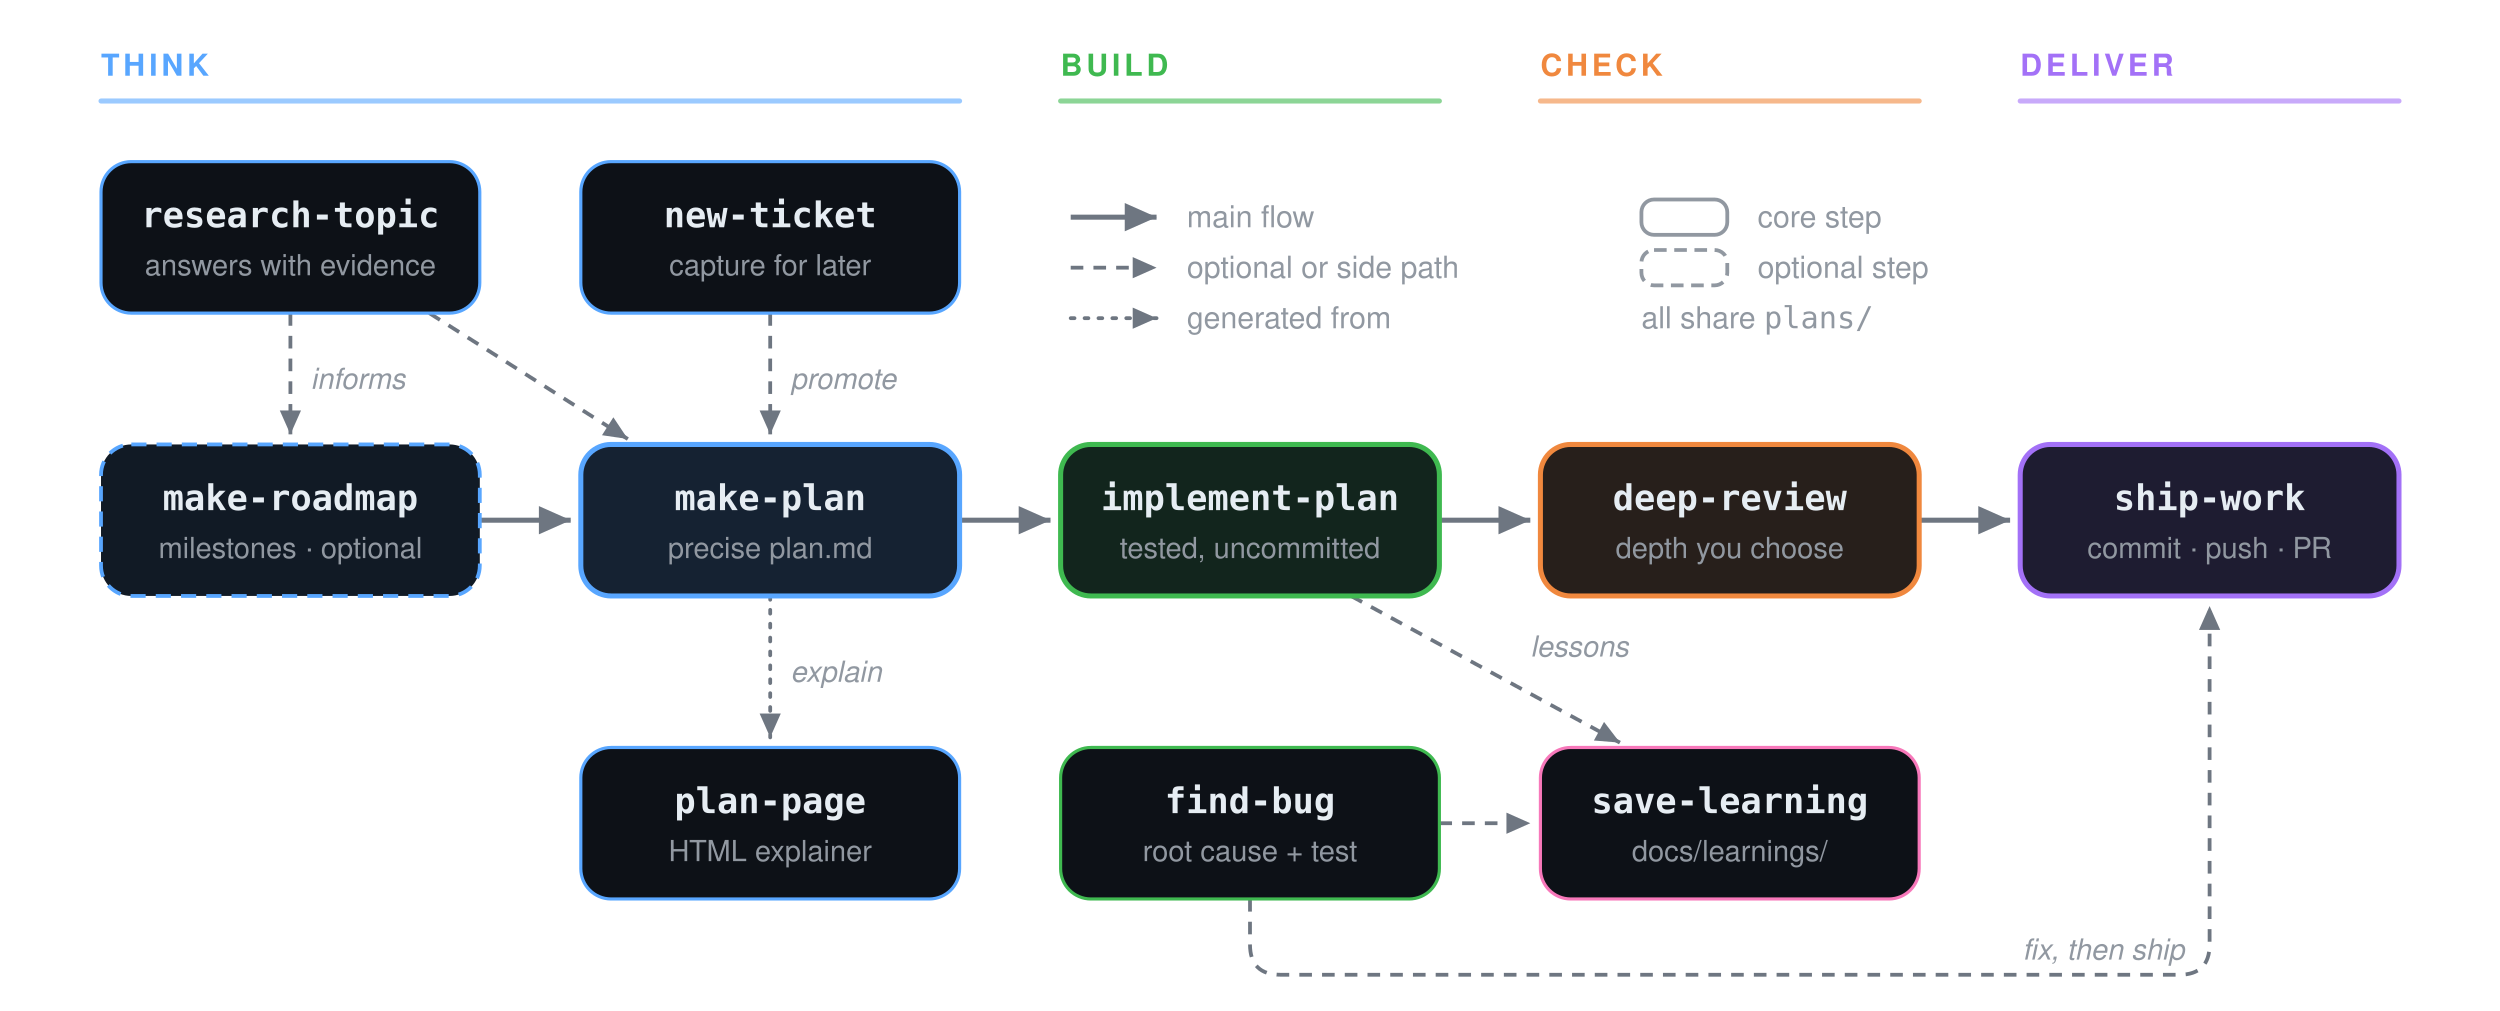
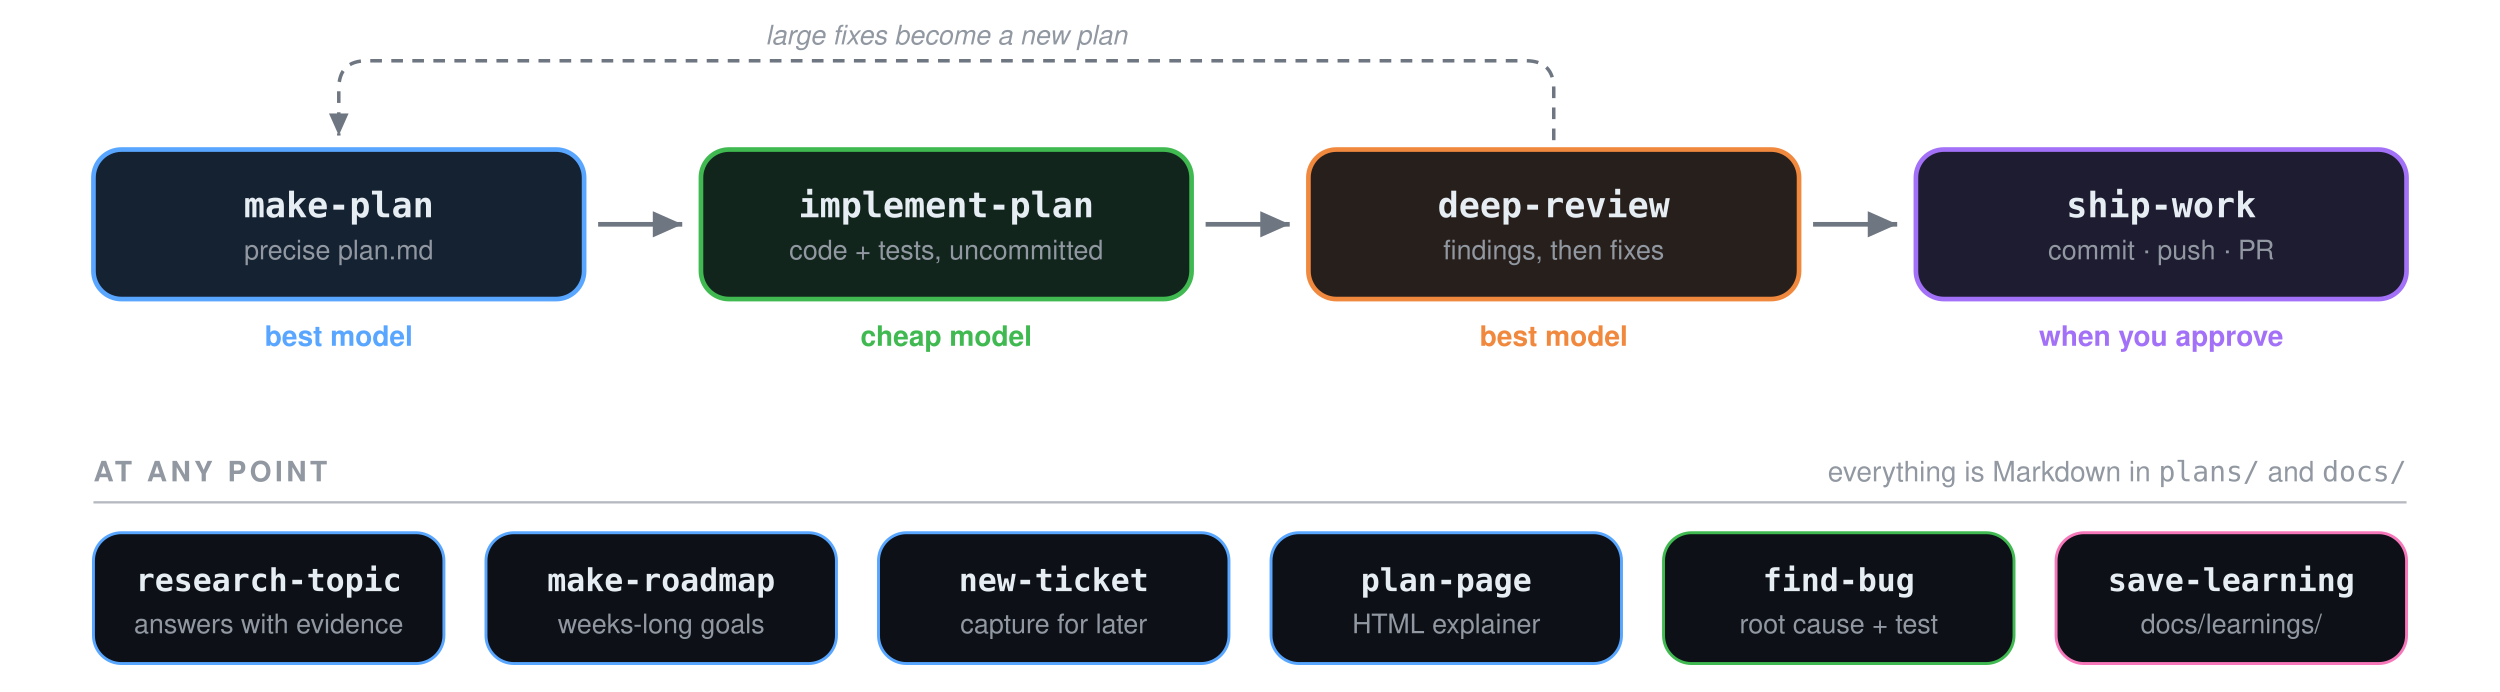
- <svg xmlns="http://www.w3.org/2000/svg" viewBox="0 0 990 400" width="990" height="400" role="img" aria-label="Workflow: research-topic and new-ticket feed make-roadmap and make-plan; make-plan, implement-plan, deep-review and ship-work are the main flow; plan-page, find-bug and save-learning plug in.">
+ <svg xmlns="http://www.w3.org/2000/svg" viewBox="0 0 1070 296" width="1070" height="296" role="img" aria-label="Main flow: make-plan with the best model, implement-plan with a cheap model, deep-review with the best model, then ship-work; large fixes go back to a plan. At any point: research-topic, make-roadmap, new-ticket, plan-page, find-bug, save-learning.">
  <defs>
    <marker id="arrow" viewBox="0 0 10 10" refX="9" refY="5" markerWidth="7" markerHeight="7" orient="auto-start-reverse">
      <path d="M0,1 L9,5 L0,9 z" fill="#6e7681" />
    </marker>
  </defs>
-   <text x="40" y="30" font-family="ui-sans-serif, -apple-system, 'Segoe UI', Helvetica, Arial, sans-serif" font-size="12" fill="#58a6ff" font-weight="700" letter-spacing="1.5">THINK</text>
-   <line x1="40" y1="40" x2="380" y2="40" stroke="#58a6ff" stroke-width="2" stroke-linecap="round" opacity="0.6" />
-   <text x="420" y="30" font-family="ui-sans-serif, -apple-system, 'Segoe UI', Helvetica, Arial, sans-serif" font-size="12" fill="#3fb950" font-weight="700" letter-spacing="1.5">BUILD</text>
-   <line x1="420" y1="40" x2="570" y2="40" stroke="#3fb950" stroke-width="2" stroke-linecap="round" opacity="0.6" />
-   <text x="610" y="30" font-family="ui-sans-serif, -apple-system, 'Segoe UI', Helvetica, Arial, sans-serif" font-size="12" fill="#f0883e" font-weight="700" letter-spacing="1.5">CHECK</text>
-   <line x1="610" y1="40" x2="760" y2="40" stroke="#f0883e" stroke-width="2" stroke-linecap="round" opacity="0.6" />
-   <text x="800" y="30" font-family="ui-sans-serif, -apple-system, 'Segoe UI', Helvetica, Arial, sans-serif" font-size="12" fill="#a371f7" font-weight="700" letter-spacing="1.5">DELIVER</text>
-   <line x1="800" y1="40" x2="950" y2="40" stroke="#a371f7" stroke-width="2" stroke-linecap="round" opacity="0.6" />
-   <path d="M115,124 L115,172" fill="none" stroke="#6e7681" stroke-width="1.5" stroke-dasharray="5 4" marker-end="url(#arrow)" />
-   <text x="123" y="154" font-family="ui-sans-serif, -apple-system, 'Segoe UI', Helvetica, Arial, sans-serif" font-size="11.5" fill="#9198a1" text-anchor="start" font-style="italic">informs</text>
-   <path d="M170,124 L248.622,173.858" fill="none" stroke="#6e7681" stroke-width="1.5" stroke-dasharray="5 4" marker-end="url(#arrow)" />
-   <path d="M305,124 L305,172" fill="none" stroke="#6e7681" stroke-width="1.5" stroke-dasharray="5 4" marker-end="url(#arrow)" />
-   <text x="313" y="154" font-family="ui-sans-serif, -apple-system, 'Segoe UI', Helvetica, Arial, sans-serif" font-size="11.5" fill="#9198a1" text-anchor="start" font-style="italic">promote</text>
-   <path d="M190,206 L226,206" fill="none" stroke="#6e7681" stroke-width="2" marker-end="url(#arrow)" />
-   <path d="M380,206 L416,206" fill="none" stroke="#6e7681" stroke-width="2" marker-end="url(#arrow)" />
-   <path d="M570,206 L606,206" fill="none" stroke="#6e7681" stroke-width="2" marker-end="url(#arrow)" />
-   <path d="M760,206 L796,206" fill="none" stroke="#6e7681" stroke-width="2" marker-end="url(#arrow)" />
-   <path d="M305,236 L305,292" fill="none" stroke="#6e7681" stroke-width="1.5" stroke-dasharray="1.5 4" stroke-linecap="round" marker-end="url(#arrow)" />
-   <text x="313" y="270" font-family="ui-sans-serif, -apple-system, 'Segoe UI', Helvetica, Arial, sans-serif" font-size="11.5" fill="#9198a1" text-anchor="start" font-style="italic">explain</text>
-   <path d="M535,236 L641.488,294.085" fill="none" stroke="#6e7681" stroke-width="1.5" stroke-dasharray="5 4" marker-end="url(#arrow)" />
-   <text x="606" y="260" font-family="ui-sans-serif, -apple-system, 'Segoe UI', Helvetica, Arial, sans-serif" font-size="11.5" fill="#9198a1" text-anchor="start" font-style="italic">lessons</text>
-   <path d="M570,326 L606,326" fill="none" stroke="#6e7681" stroke-width="1.5" stroke-dasharray="5 4" marker-end="url(#arrow)" />
-   <path d="M495,356 L495,374 Q495,386 507,386 L863,386 Q875,386 875,374 L875,240" fill="none" stroke="#6e7681" stroke-width="1.5" stroke-dasharray="5 4" marker-end="url(#arrow)" />
-   <text x="865" y="380" font-family="ui-sans-serif, -apple-system, 'Segoe UI', Helvetica, Arial, sans-serif" font-size="11.5" fill="#9198a1" text-anchor="end" font-style="italic">fix, then ship</text>
-   <path d="M424,86 L458,86" stroke="#6e7681" stroke-width="2" marker-end="url(#arrow)" />
-   <text x="470" y="90" font-family="ui-sans-serif, -apple-system, 'Segoe UI', Helvetica, Arial, sans-serif" font-size="12" fill="#9198a1">main flow</text>
-   <path d="M424,106 L458,106" stroke="#6e7681" stroke-width="1.5" stroke-dasharray="5 4" marker-end="url(#arrow)" />
-   <text x="470" y="110" font-family="ui-sans-serif, -apple-system, 'Segoe UI', Helvetica, Arial, sans-serif" font-size="12" fill="#9198a1">optional or side path</text>
-   <path d="M424,126 L458,126" stroke="#6e7681" stroke-width="1.5" stroke-dasharray="1.5 4" stroke-linecap="round" marker-end="url(#arrow)" />
-   <text x="470" y="130" font-family="ui-sans-serif, -apple-system, 'Segoe UI', Helvetica, Arial, sans-serif" font-size="12" fill="#9198a1">generated from</text>
-   <rect x="650" y="79" width="34" height="14" rx="5" fill="none" stroke="#9198a1" stroke-width="1.5" />
-   <text x="696" y="90" font-family="ui-sans-serif, -apple-system, 'Segoe UI', Helvetica, Arial, sans-serif" font-size="12" fill="#9198a1">core step</text>
-   <rect x="650" y="99" width="34" height="14" rx="5" fill="none" stroke="#9198a1" stroke-width="1.5" stroke-dasharray="5 3" />
-   <text x="696" y="110" font-family="ui-sans-serif, -apple-system, 'Segoe UI', Helvetica, Arial, sans-serif" font-size="12" fill="#9198a1">optional step</text>
-   <text x="650" y="130" font-family="ui-sans-serif, -apple-system, 'Segoe UI', Helvetica, Arial, sans-serif" font-size="12" fill="#9198a1">all share <tspan font-family="ui-monospace, SFMono-Regular, 'SF Mono', Menlo, Consolas, monospace">plans/</tspan>
+   <path d="M256,96 L292,96" stroke="#6e7681" stroke-width="2" marker-end="url(#arrow)" />
+   <path d="M516,96 L552,96" stroke="#6e7681" stroke-width="2" marker-end="url(#arrow)" />
+   <path d="M776,96 L812,96" stroke="#6e7681" stroke-width="2" marker-end="url(#arrow)" />
+   <path d="M665,60 L665,38 Q665,26 653,26 L157,26 Q145,26 145,38 L145,58" fill="none" stroke="#6e7681" stroke-width="1.5" stroke-dasharray="5 4" marker-end="url(#arrow)" />
+   <text x="405" y="19" font-family="ui-sans-serif, -apple-system, 'Segoe UI', Helvetica, Arial, sans-serif" font-size="11.5" fill="#9198a1" text-anchor="middle" font-style="italic">large fixes become a new plan</text>
+   <text x="40" y="206" font-family="ui-sans-serif, -apple-system, 'Segoe UI', Helvetica, Arial, sans-serif" font-size="12" fill="#9198a1" font-weight="700" letter-spacing="1.5">AT ANY POINT</text>
+   <text x="1030" y="206" font-family="ui-sans-serif, -apple-system, 'Segoe UI', Helvetica, Arial, sans-serif" font-size="12" fill="#9198a1" text-anchor="end">everything is Markdown in <tspan font-family="ui-monospace, SFMono-Regular, 'SF Mono', Menlo, Consolas, monospace">plans/</tspan> and <tspan font-family="ui-monospace, SFMono-Regular, 'SF Mono', Menlo, Consolas, monospace">docs/</tspan>
  </text>
-   <rect x="40" y="64" width="150" height="60" rx="12" fill="#0d1117" />
-   <rect x="40" y="64" width="150" height="60" rx="12" fill="#0d1117" fill-opacity="1" stroke="#58a6ff" stroke-width="1.25" />
-   <text x="115" y="90" text-anchor="middle" font-family="ui-monospace, SFMono-Regular, 'SF Mono', Menlo, Consolas, monospace" font-size="14" font-weight="700" fill="#e6edf3">research-topic</text>
-   <text x="115" y="109" font-family="ui-sans-serif, -apple-system, 'Segoe UI', Helvetica, Arial, sans-serif" font-size="11.5" fill="#9198a1" text-anchor="middle">answers with evidence</text>
-   <rect x="230" y="64" width="150" height="60" rx="12" fill="#0d1117" />
-   <rect x="230" y="64" width="150" height="60" rx="12" fill="#0d1117" fill-opacity="1" stroke="#58a6ff" stroke-width="1.25" />
-   <text x="305" y="90" text-anchor="middle" font-family="ui-monospace, SFMono-Regular, 'SF Mono', Menlo, Consolas, monospace" font-size="14" font-weight="700" fill="#e6edf3">new-ticket</text>
-   <text x="305" y="109" font-family="ui-sans-serif, -apple-system, 'Segoe UI', Helvetica, Arial, sans-serif" font-size="11.5" fill="#9198a1" text-anchor="middle">capture for later</text>
-   <rect x="40" y="176" width="150" height="60" rx="12" fill="#0d1117" />
-   <rect x="40" y="176" width="150" height="60" rx="12" fill="#58a6ff" fill-opacity="0.06" stroke="#58a6ff" stroke-width="1.5" stroke-dasharray="6 4" />
-   <text x="115" y="202" text-anchor="middle" font-family="ui-monospace, SFMono-Regular, 'SF Mono', Menlo, Consolas, monospace" font-size="14" font-weight="700" fill="#e6edf3">make-roadmap</text>
-   <text x="115" y="221" font-family="ui-sans-serif, -apple-system, 'Segoe UI', Helvetica, Arial, sans-serif" font-size="11.5" fill="#9198a1" text-anchor="middle">milestones · optional</text>
-   <rect x="230" y="176" width="150" height="60" rx="12" fill="#0d1117" />
-   <rect x="230" y="176" width="150" height="60" rx="12" fill="#58a6ff" fill-opacity="0.12" stroke="#58a6ff" stroke-width="2" />
-   <text x="305" y="202" text-anchor="middle" font-family="ui-monospace, SFMono-Regular, 'SF Mono', Menlo, Consolas, monospace" font-size="14" font-weight="700" fill="#e6edf3">make-plan</text>
-   <text x="305" y="221" font-family="ui-sans-serif, -apple-system, 'Segoe UI', Helvetica, Arial, sans-serif" font-size="11.5" fill="#9198a1" text-anchor="middle">precise plan.md</text>
-   <rect x="420" y="176" width="150" height="60" rx="12" fill="#0d1117" />
-   <rect x="420" y="176" width="150" height="60" rx="12" fill="#3fb950" fill-opacity="0.12" stroke="#3fb950" stroke-width="2" />
-   <text x="495" y="202" text-anchor="middle" font-family="ui-monospace, SFMono-Regular, 'SF Mono', Menlo, Consolas, monospace" font-size="14" font-weight="700" fill="#e6edf3">implement-plan</text>
-   <text x="495" y="221" font-family="ui-sans-serif, -apple-system, 'Segoe UI', Helvetica, Arial, sans-serif" font-size="11.5" fill="#9198a1" text-anchor="middle">tested, uncommitted</text>
-   <rect x="610" y="176" width="150" height="60" rx="12" fill="#0d1117" />
-   <rect x="610" y="176" width="150" height="60" rx="12" fill="#f0883e" fill-opacity="0.12" stroke="#f0883e" stroke-width="2" />
-   <text x="685" y="202" text-anchor="middle" font-family="ui-monospace, SFMono-Regular, 'SF Mono', Menlo, Consolas, monospace" font-size="14" font-weight="700" fill="#e6edf3">deep-review</text>
-   <text x="685" y="221" font-family="ui-sans-serif, -apple-system, 'Segoe UI', Helvetica, Arial, sans-serif" font-size="11.5" fill="#9198a1" text-anchor="middle">depth you choose</text>
-   <rect x="800" y="176" width="150" height="60" rx="12" fill="#0d1117" />
-   <rect x="800" y="176" width="150" height="60" rx="12" fill="#a371f7" fill-opacity="0.12" stroke="#a371f7" stroke-width="2" />
-   <text x="875" y="202" text-anchor="middle" font-family="ui-monospace, SFMono-Regular, 'SF Mono', Menlo, Consolas, monospace" font-size="14" font-weight="700" fill="#e6edf3">ship-work</text>
-   <text x="875" y="221" font-family="ui-sans-serif, -apple-system, 'Segoe UI', Helvetica, Arial, sans-serif" font-size="11.5" fill="#9198a1" text-anchor="middle">commit · push · PR</text>
-   <rect x="230" y="296" width="150" height="60" rx="12" fill="#0d1117" />
-   <rect x="230" y="296" width="150" height="60" rx="12" fill="#0d1117" fill-opacity="1" stroke="#58a6ff" stroke-width="1.25" />
-   <text x="305" y="322" text-anchor="middle" font-family="ui-monospace, SFMono-Regular, 'SF Mono', Menlo, Consolas, monospace" font-size="14" font-weight="700" fill="#e6edf3">plan-page</text>
-   <text x="305" y="341" font-family="ui-sans-serif, -apple-system, 'Segoe UI', Helvetica, Arial, sans-serif" font-size="11.5" fill="#9198a1" text-anchor="middle">HTML explainer</text>
-   <rect x="420" y="296" width="150" height="60" rx="12" fill="#0d1117" />
-   <rect x="420" y="296" width="150" height="60" rx="12" fill="#0d1117" fill-opacity="1" stroke="#3fb950" stroke-width="1.25" />
-   <text x="495" y="322" text-anchor="middle" font-family="ui-monospace, SFMono-Regular, 'SF Mono', Menlo, Consolas, monospace" font-size="14" font-weight="700" fill="#e6edf3">find-bug</text>
-   <text x="495" y="341" font-family="ui-sans-serif, -apple-system, 'Segoe UI', Helvetica, Arial, sans-serif" font-size="11.5" fill="#9198a1" text-anchor="middle">root cause + test</text>
-   <rect x="610" y="296" width="150" height="60" rx="12" fill="#0d1117" />
-   <rect x="610" y="296" width="150" height="60" rx="12" fill="#0d1117" fill-opacity="1" stroke="#f778ba" stroke-width="1.25" />
-   <text x="685" y="322" text-anchor="middle" font-family="ui-monospace, SFMono-Regular, 'SF Mono', Menlo, Consolas, monospace" font-size="14" font-weight="700" fill="#e6edf3">save-learning</text>
-   <text x="685" y="341" font-family="ui-sans-serif, -apple-system, 'Segoe UI', Helvetica, Arial, sans-serif" font-size="11.5" fill="#9198a1" text-anchor="middle">docs/learnings/</text>
+   <line x1="40" y1="215" x2="1030" y2="215" stroke="#6e7681" stroke-width="1" opacity="0.5" />
+   <rect x="40" y="228" width="150" height="56" rx="12" fill="#0d1117" />
+   <rect x="40" y="228" width="150" height="56" rx="12" fill="#58a6ff" fill-opacity="0" stroke="#58a6ff" stroke-width="1.25" />
+   <text x="115" y="253" text-anchor="middle" font-family="ui-monospace, SFMono-Regular, 'SF Mono', Menlo, Consolas, monospace" font-size="13.5" font-weight="700" fill="#e6edf3">research-topic</text>
+   <text x="115" y="271" font-family="ui-sans-serif, -apple-system, 'Segoe UI', Helvetica, Arial, sans-serif" font-size="11.5" fill="#9198a1" text-anchor="middle">answers with evidence</text>
+   <rect x="208" y="228" width="150" height="56" rx="12" fill="#0d1117" />
+   <rect x="208" y="228" width="150" height="56" rx="12" fill="#58a6ff" fill-opacity="0" stroke="#58a6ff" stroke-width="1.25" />
+   <text x="283" y="253" text-anchor="middle" font-family="ui-monospace, SFMono-Regular, 'SF Mono', Menlo, Consolas, monospace" font-size="13.5" font-weight="700" fill="#e6edf3">make-roadmap</text>
+   <text x="283" y="271" font-family="ui-sans-serif, -apple-system, 'Segoe UI', Helvetica, Arial, sans-serif" font-size="11.5" fill="#9198a1" text-anchor="middle">weeks-long goals</text>
+   <rect x="40" y="64" width="210" height="64" rx="12" fill="#0d1117" />
+   <rect x="40" y="64" width="210" height="64" rx="12" fill="#58a6ff" fill-opacity="0.12" stroke="#58a6ff" stroke-width="2" />
+   <text x="145" y="93" text-anchor="middle" font-family="ui-monospace, SFMono-Regular, 'SF Mono', Menlo, Consolas, monospace" font-size="15" font-weight="700" fill="#e6edf3">make-plan</text>
+   <text x="145" y="111" font-family="ui-sans-serif, -apple-system, 'Segoe UI', Helvetica, Arial, sans-serif" font-size="11.5" fill="#9198a1" text-anchor="middle">precise plan.md</text>
+   <text x="145" y="148" font-family="ui-sans-serif, -apple-system, 'Segoe UI', Helvetica, Arial, sans-serif" font-size="12" fill="#58a6ff" text-anchor="middle" font-weight="600">best model</text>
+   <rect x="376" y="228" width="150" height="56" rx="12" fill="#0d1117" />
+   <rect x="376" y="228" width="150" height="56" rx="12" fill="#58a6ff" fill-opacity="0" stroke="#58a6ff" stroke-width="1.25" />
+   <text x="451" y="253" text-anchor="middle" font-family="ui-monospace, SFMono-Regular, 'SF Mono', Menlo, Consolas, monospace" font-size="13.5" font-weight="700" fill="#e6edf3">new-ticket</text>
+   <text x="451" y="271" font-family="ui-sans-serif, -apple-system, 'Segoe UI', Helvetica, Arial, sans-serif" font-size="11.5" fill="#9198a1" text-anchor="middle">capture for later</text>
+   <rect x="544" y="228" width="150" height="56" rx="12" fill="#0d1117" />
+   <rect x="544" y="228" width="150" height="56" rx="12" fill="#58a6ff" fill-opacity="0" stroke="#58a6ff" stroke-width="1.25" />
+   <text x="619" y="253" text-anchor="middle" font-family="ui-monospace, SFMono-Regular, 'SF Mono', Menlo, Consolas, monospace" font-size="13.5" font-weight="700" fill="#e6edf3">plan-page</text>
+   <text x="619" y="271" font-family="ui-sans-serif, -apple-system, 'Segoe UI', Helvetica, Arial, sans-serif" font-size="11.5" fill="#9198a1" text-anchor="middle">HTML explainer</text>
+   <rect x="300" y="64" width="210" height="64" rx="12" fill="#0d1117" />
+   <rect x="300" y="64" width="210" height="64" rx="12" fill="#3fb950" fill-opacity="0.12" stroke="#3fb950" stroke-width="2" />
+   <text x="405" y="93" text-anchor="middle" font-family="ui-monospace, SFMono-Regular, 'SF Mono', Menlo, Consolas, monospace" font-size="15" font-weight="700" fill="#e6edf3">implement-plan</text>
+   <text x="405" y="111" font-family="ui-sans-serif, -apple-system, 'Segoe UI', Helvetica, Arial, sans-serif" font-size="11.5" fill="#9198a1" text-anchor="middle">code + tests, uncommitted</text>
+   <text x="405" y="148" font-family="ui-sans-serif, -apple-system, 'Segoe UI', Helvetica, Arial, sans-serif" font-size="12" fill="#3fb950" text-anchor="middle" font-weight="600">cheap model</text>
+   <rect x="712" y="228" width="150" height="56" rx="12" fill="#0d1117" />
+   <rect x="712" y="228" width="150" height="56" rx="12" fill="#3fb950" fill-opacity="0" stroke="#3fb950" stroke-width="1.25" />
+   <text x="787" y="253" text-anchor="middle" font-family="ui-monospace, SFMono-Regular, 'SF Mono', Menlo, Consolas, monospace" font-size="13.5" font-weight="700" fill="#e6edf3">find-bug</text>
+   <text x="787" y="271" font-family="ui-sans-serif, -apple-system, 'Segoe UI', Helvetica, Arial, sans-serif" font-size="11.5" fill="#9198a1" text-anchor="middle">root cause + test</text>
+   <rect x="560" y="64" width="210" height="64" rx="12" fill="#0d1117" />
+   <rect x="560" y="64" width="210" height="64" rx="12" fill="#f0883e" fill-opacity="0.12" stroke="#f0883e" stroke-width="2" />
+   <text x="665" y="93" text-anchor="middle" font-family="ui-monospace, SFMono-Regular, 'SF Mono', Menlo, Consolas, monospace" font-size="15" font-weight="700" fill="#e6edf3">deep-review</text>
+   <text x="665" y="111" font-family="ui-sans-serif, -apple-system, 'Segoe UI', Helvetica, Arial, sans-serif" font-size="11.5" fill="#9198a1" text-anchor="middle">findings, then fixes</text>
+   <text x="665" y="148" font-family="ui-sans-serif, -apple-system, 'Segoe UI', Helvetica, Arial, sans-serif" font-size="12" fill="#f0883e" text-anchor="middle" font-weight="600">best model</text>
+   <rect x="820" y="64" width="210" height="64" rx="12" fill="#0d1117" />
+   <rect x="820" y="64" width="210" height="64" rx="12" fill="#a371f7" fill-opacity="0.12" stroke="#a371f7" stroke-width="2" />
+   <text x="925" y="93" text-anchor="middle" font-family="ui-monospace, SFMono-Regular, 'SF Mono', Menlo, Consolas, monospace" font-size="15" font-weight="700" fill="#e6edf3">ship-work</text>
+   <text x="925" y="111" font-family="ui-sans-serif, -apple-system, 'Segoe UI', Helvetica, Arial, sans-serif" font-size="11.5" fill="#9198a1" text-anchor="middle">commit · push · PR</text>
+   <text x="925" y="148" font-family="ui-sans-serif, -apple-system, 'Segoe UI', Helvetica, Arial, sans-serif" font-size="12" fill="#a371f7" text-anchor="middle" font-weight="600">when you approve</text>
+   <rect x="880" y="228" width="150" height="56" rx="12" fill="#0d1117" />
+   <rect x="880" y="228" width="150" height="56" rx="12" fill="#f778ba" fill-opacity="0" stroke="#f778ba" stroke-width="1.25" />
+   <text x="955" y="253" text-anchor="middle" font-family="ui-monospace, SFMono-Regular, 'SF Mono', Menlo, Consolas, monospace" font-size="13.5" font-weight="700" fill="#e6edf3">save-learning</text>
+   <text x="955" y="271" font-family="ui-sans-serif, -apple-system, 'Segoe UI', Helvetica, Arial, sans-serif" font-size="11.5" fill="#9198a1" text-anchor="middle">docs/learnings/</text>
</svg>
